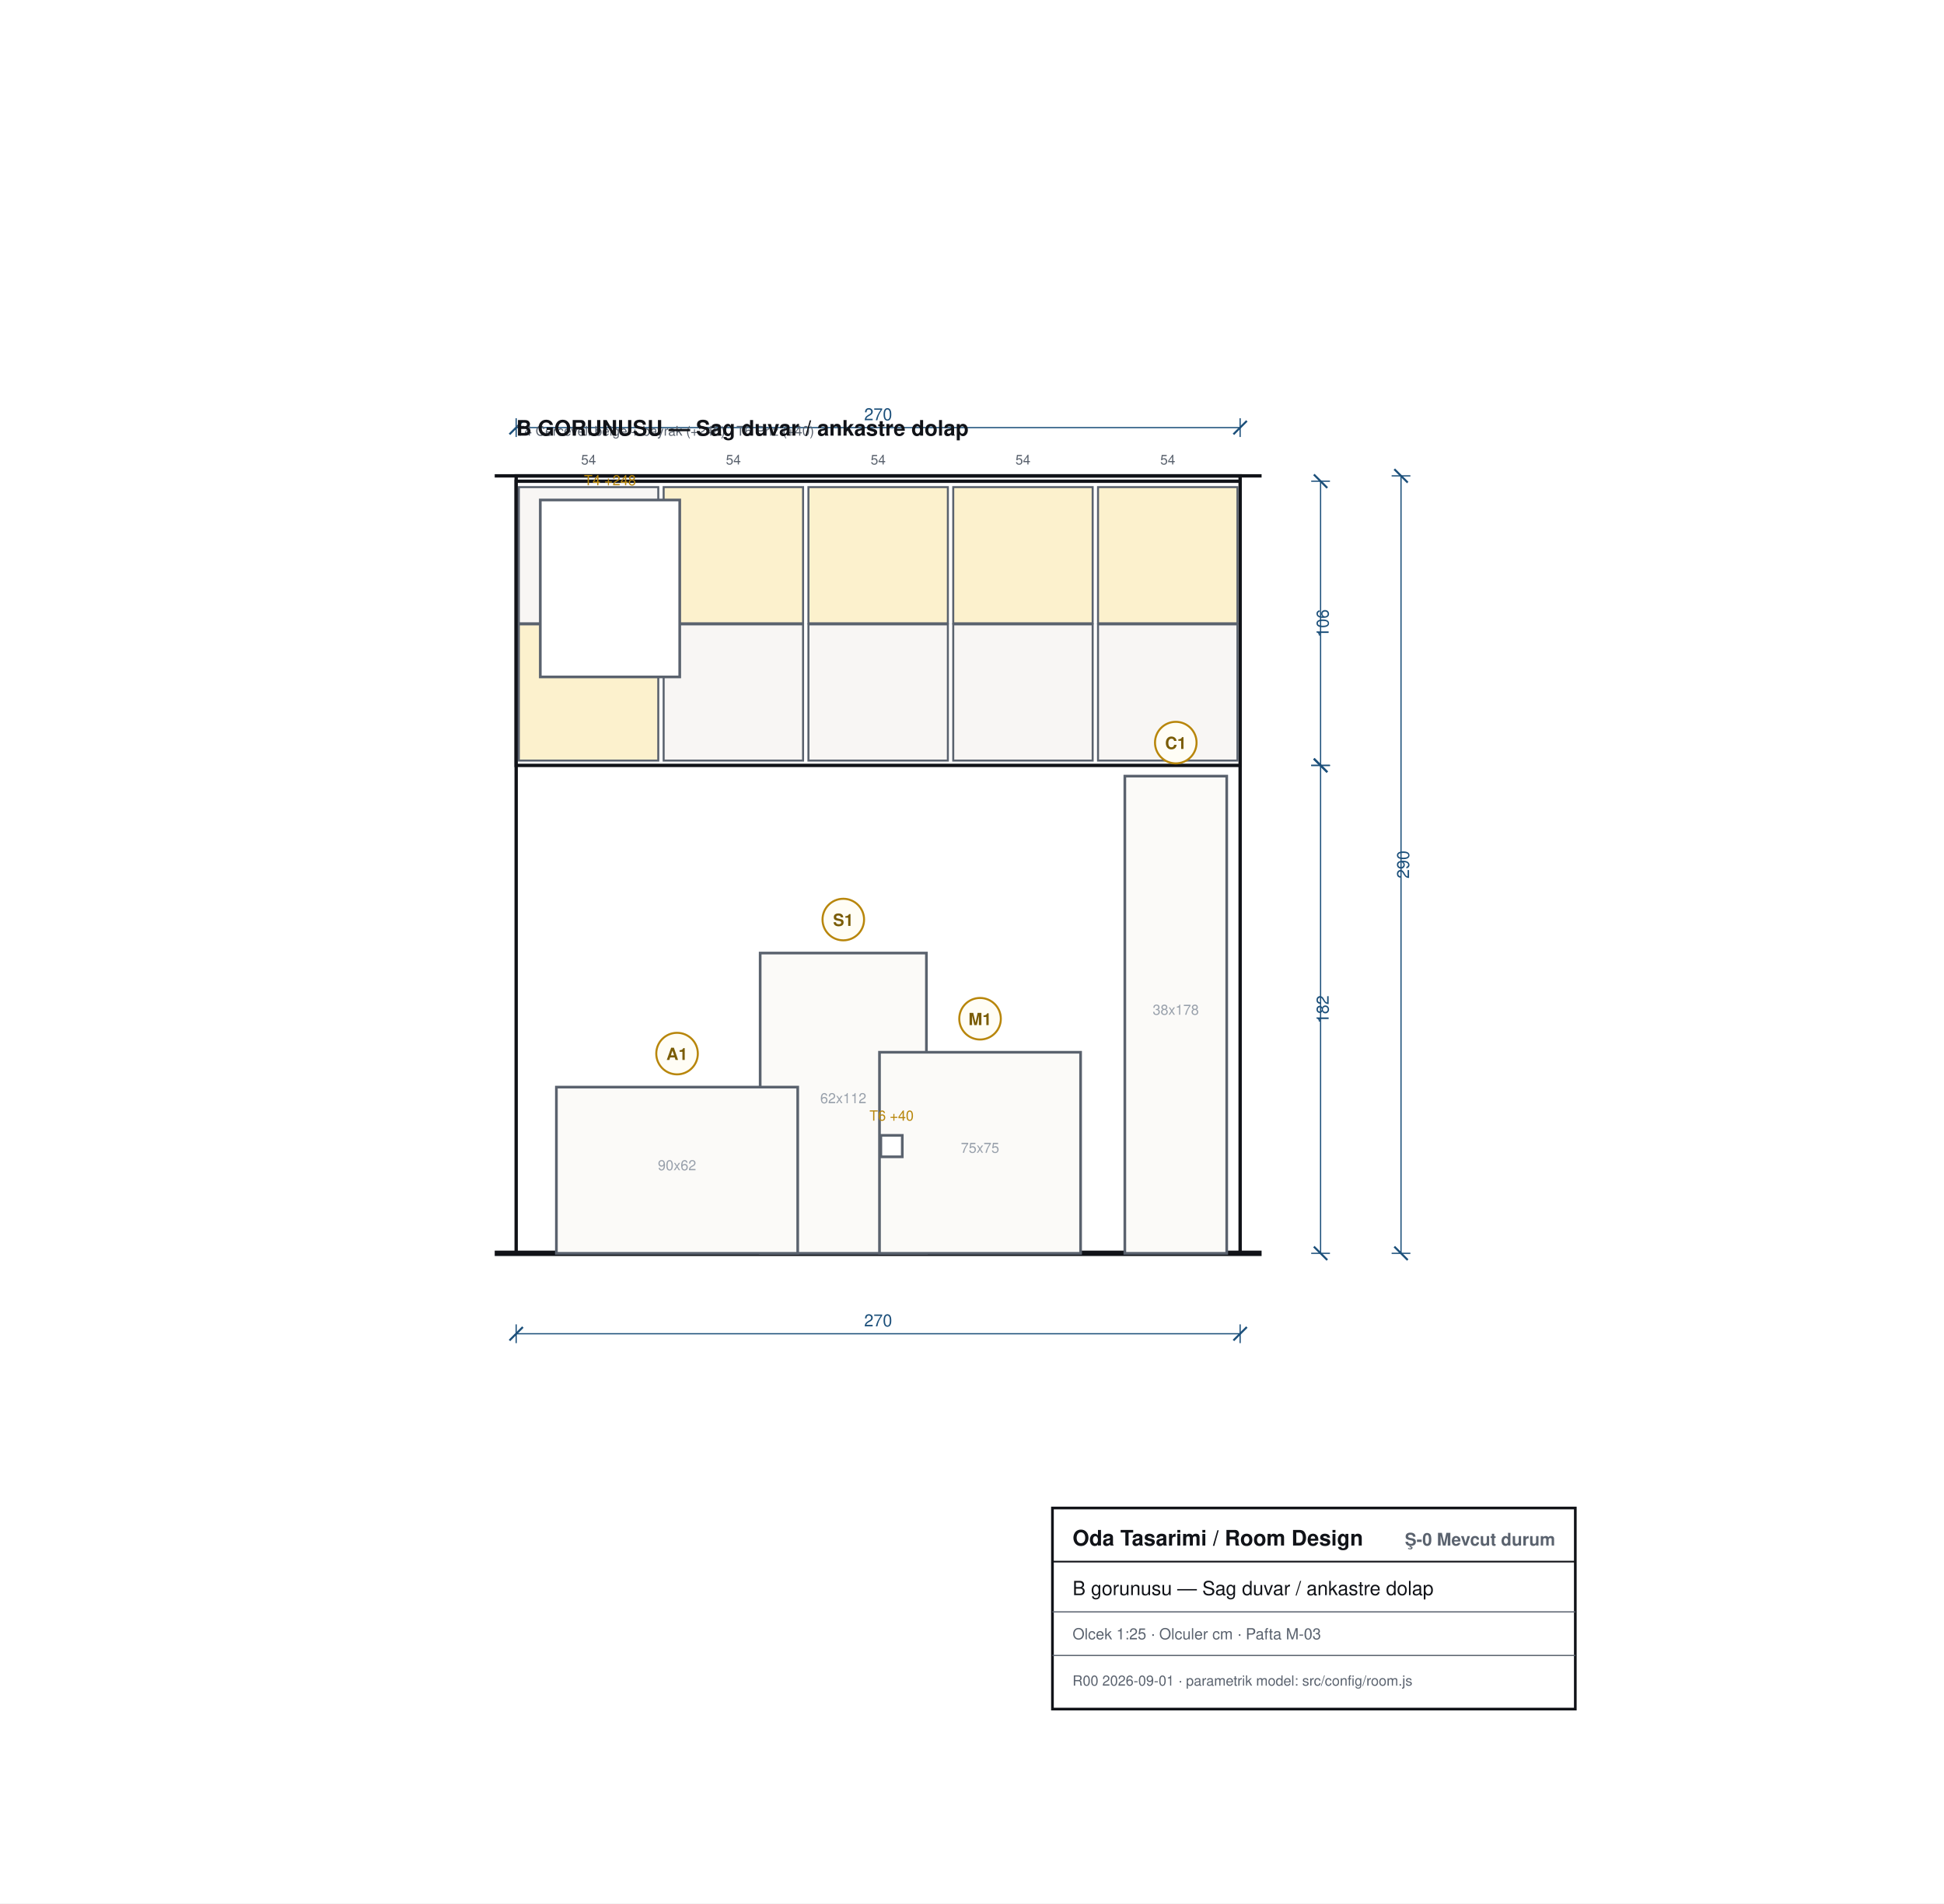
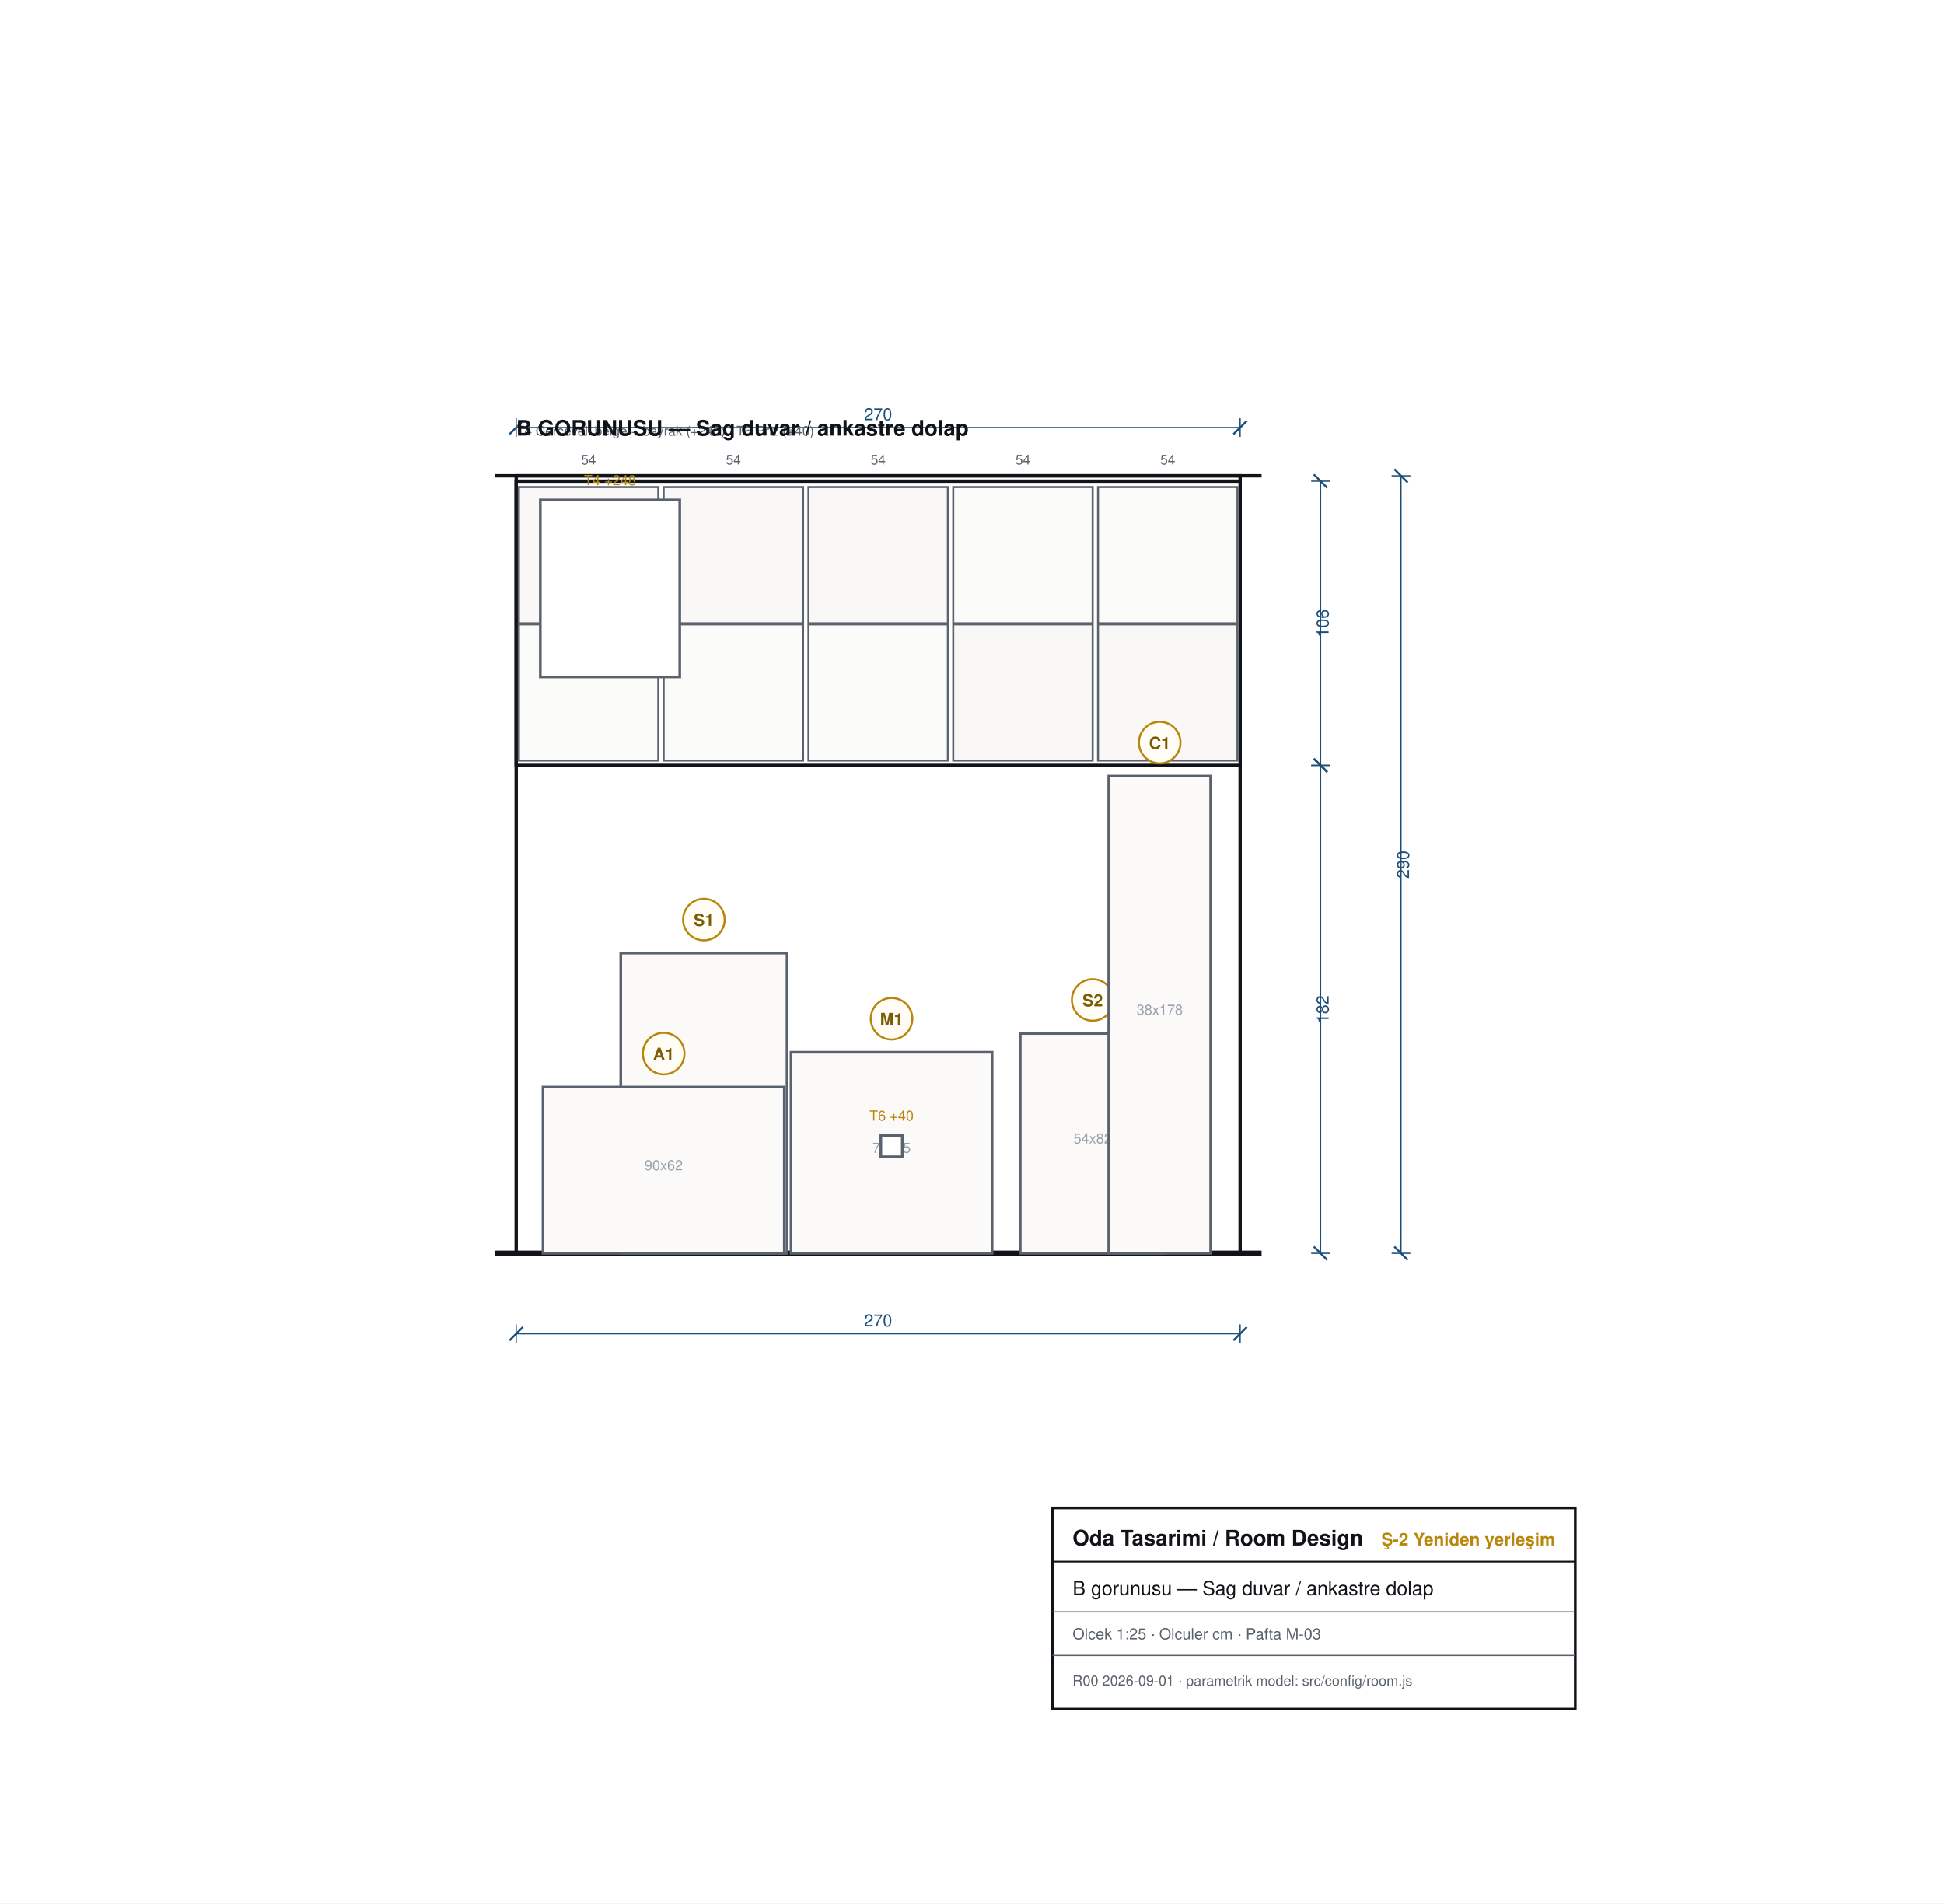
<svg xmlns="http://www.w3.org/2000/svg" width="290mm" height="284mm" viewBox="0 0 290 284" font-family="Helvetica,Arial,sans-serif">
  <rect width="290" height="284" fill="#ffffff" />
  <rect x="77.00" y="71.00" width="108.00" height="116.00" fill="#ffffff" stroke="#111318" stroke-width="0.5" />
  <line x1="73.80" y1="187.00" x2="188.20" y2="187.00" stroke="#111318" stroke-width="0.8" />
  <line x1="73.80" y1="71.00" x2="188.20" y2="71.00" stroke="#111318" stroke-width="0.5" />
  <rect x="77.00" y="71.80" width="108.00" height="42.40" fill="#ffffff" stroke="#111318" stroke-width="0.5" />
-   <rect x="77.40" y="93.16" width="20.80" height="20.32" fill="#fcf1cd" stroke="#5a626e" stroke-width="0.3" />
-   <rect x="77.40" y="72.68" width="20.80" height="20.32" fill="#f8f6f4" stroke="#5a626e" stroke-width="0.3" />
+   <rect x="77.40" y="93.16" width="20.80" height="20.32" fill="#fbfbf9" stroke="#5a626e" stroke-width="0.3" />
+   <rect x="77.40" y="72.68" width="20.80" height="20.32" fill="#faf8f6" stroke="#5a626e" stroke-width="0.3" />
  <text x="87.80" y="69.30" font-size="2" fill="#5a626e" text-anchor="middle">54</text>
-   <rect x="99.00" y="93.16" width="20.80" height="20.32" fill="#f8f6f4" stroke="#5a626e" stroke-width="0.3" />
-   <rect x="99.00" y="72.68" width="20.80" height="20.32" fill="#fcf1cd" stroke="#5a626e" stroke-width="0.3" />
+   <rect x="99.00" y="93.16" width="20.80" height="20.32" fill="#fbfbf9" stroke="#5a626e" stroke-width="0.3" />
+   <rect x="99.00" y="72.68" width="20.80" height="20.32" fill="#faf8f6" stroke="#5a626e" stroke-width="0.3" />
  <text x="109.40" y="69.30" font-size="2" fill="#5a626e" text-anchor="middle">54</text>
-   <rect x="120.60" y="93.16" width="20.80" height="20.32" fill="#f8f6f4" stroke="#5a626e" stroke-width="0.3" />
-   <rect x="120.60" y="72.68" width="20.80" height="20.32" fill="#fcf1cd" stroke="#5a626e" stroke-width="0.3" />
+   <rect x="120.60" y="93.16" width="20.80" height="20.32" fill="#fbfbf9" stroke="#5a626e" stroke-width="0.3" />
+   <rect x="120.60" y="72.68" width="20.80" height="20.32" fill="#faf8f6" stroke="#5a626e" stroke-width="0.3" />
  <text x="131.00" y="69.30" font-size="2" fill="#5a626e" text-anchor="middle">54</text>
-   <rect x="142.20" y="93.16" width="20.80" height="20.32" fill="#f8f6f4" stroke="#5a626e" stroke-width="0.3" />
-   <rect x="142.20" y="72.68" width="20.80" height="20.32" fill="#fcf1cd" stroke="#5a626e" stroke-width="0.3" />
+   <rect x="142.20" y="93.16" width="20.80" height="20.32" fill="#faf8f6" stroke="#5a626e" stroke-width="0.3" />
+   <rect x="142.20" y="72.68" width="20.80" height="20.32" fill="#fbfbf9" stroke="#5a626e" stroke-width="0.3" />
  <text x="152.60" y="69.30" font-size="2" fill="#5a626e" text-anchor="middle">54</text>
-   <rect x="163.80" y="93.16" width="20.80" height="20.32" fill="#f8f6f4" stroke="#5a626e" stroke-width="0.3" />
-   <rect x="163.80" y="72.68" width="20.80" height="20.32" fill="#fcf1cd" stroke="#5a626e" stroke-width="0.3" />
+   <rect x="163.80" y="93.16" width="20.80" height="20.32" fill="#faf8f6" stroke="#5a626e" stroke-width="0.3" />
+   <rect x="163.80" y="72.68" width="20.80" height="20.32" fill="#fbfbf9" stroke="#5a626e" stroke-width="0.3" />
  <text x="174.20" y="69.30" font-size="2" fill="#5a626e" text-anchor="middle">54</text>
  <line x1="77.00" y1="62.40" x2="77.00" y2="65.20" stroke="#1b4f7a" stroke-width="0.18" />
  <line x1="185.00" y1="62.40" x2="185.00" y2="65.20" stroke="#1b4f7a" stroke-width="0.18" />
  <line x1="77.00" y1="63.80" x2="185.00" y2="63.80" stroke="#1b4f7a" stroke-width="0.18" />
  <line x1="76.00" y1="64.80" x2="78.00" y2="62.80" stroke="#1b4f7a" stroke-width="0.3" />
  <line x1="184.00" y1="64.80" x2="186.00" y2="62.80" stroke="#1b4f7a" stroke-width="0.3" />
  <text x="131.00" y="62.70" font-size="2.5" fill="#1b4f7a" text-anchor="middle">270</text>
  <line x1="198.40" y1="71.80" x2="195.60" y2="71.80" stroke="#1b4f7a" stroke-width="0.18" />
  <line x1="198.40" y1="114.20" x2="195.60" y2="114.20" stroke="#1b4f7a" stroke-width="0.18" />
  <line x1="197.00" y1="71.80" x2="197.00" y2="114.20" stroke="#1b4f7a" stroke-width="0.18" />
  <line x1="196.00" y1="70.80" x2="198.00" y2="72.80" stroke="#1b4f7a" stroke-width="0.3" />
  <line x1="196.00" y1="113.20" x2="198.00" y2="115.20" stroke="#1b4f7a" stroke-width="0.3" />
  <text x="198.20" y="93.00" font-size="2.5" fill="#1b4f7a" text-anchor="middle" transform="rotate(-90 198.20 93.00)">106</text>
  <line x1="198.40" y1="114.20" x2="195.60" y2="114.20" stroke="#1b4f7a" stroke-width="0.18" />
  <line x1="198.40" y1="187.00" x2="195.60" y2="187.00" stroke="#1b4f7a" stroke-width="0.18" />
  <line x1="197.00" y1="114.20" x2="197.00" y2="187.00" stroke="#1b4f7a" stroke-width="0.18" />
  <line x1="196.00" y1="113.20" x2="198.00" y2="115.20" stroke="#1b4f7a" stroke-width="0.3" />
  <line x1="196.00" y1="186.00" x2="198.00" y2="188.00" stroke="#1b4f7a" stroke-width="0.3" />
  <text x="198.20" y="150.60" font-size="2.5" fill="#1b4f7a" text-anchor="middle" transform="rotate(-90 198.20 150.60)">182</text>
  <line x1="210.40" y1="71.00" x2="207.60" y2="71.00" stroke="#1b4f7a" stroke-width="0.18" />
  <line x1="210.40" y1="187.00" x2="207.60" y2="187.00" stroke="#1b4f7a" stroke-width="0.18" />
  <line x1="209.00" y1="71.00" x2="209.00" y2="187.00" stroke="#1b4f7a" stroke-width="0.18" />
  <line x1="208.00" y1="70.00" x2="210.00" y2="72.00" stroke="#1b4f7a" stroke-width="0.3" />
  <line x1="208.00" y1="186.00" x2="210.00" y2="188.00" stroke="#1b4f7a" stroke-width="0.3" />
  <text x="210.20" y="129.00" font-size="2.5" fill="#1b4f7a" text-anchor="middle" transform="rotate(-90 210.20 129.00)">290</text>
  <line x1="77.00" y1="197.60" x2="77.00" y2="200.40" stroke="#1b4f7a" stroke-width="0.18" />
  <line x1="185.00" y1="197.60" x2="185.00" y2="200.40" stroke="#1b4f7a" stroke-width="0.18" />
  <line x1="77.00" y1="199.00" x2="185.00" y2="199.00" stroke="#1b4f7a" stroke-width="0.18" />
  <line x1="76.00" y1="200.00" x2="78.00" y2="198.00" stroke="#1b4f7a" stroke-width="0.3" />
  <line x1="184.00" y1="200.00" x2="186.00" y2="198.00" stroke="#1b4f7a" stroke-width="0.3" />
  <text x="131.00" y="197.90" font-size="2.5" fill="#1b4f7a" text-anchor="middle">270</text>
-   <rect x="167.80" y="115.80" width="15.20" height="71.20" fill="#fbfaf8" stroke="#5a626e" stroke-width="0.4" />
-   <circle cx="175.40" cy="110.80" r="3.10" fill="#fffdf5" stroke="#b8860b" stroke-width="0.3" />
-   <text x="175.40" y="111.75" font-size="2.5" fill="#7a5c05" text-anchor="middle" font-weight="700">C1</text>
-   <text x="175.40" y="151.40" font-size="2.1" fill="#98a0ab" text-anchor="middle">38x178</text>
-   <rect x="113.40" y="142.20" width="24.80" height="44.80" fill="#fbfaf8" stroke="#5a626e" stroke-width="0.4" />
-   <circle cx="125.80" cy="137.20" r="3.10" fill="#fffdf5" stroke="#b8860b" stroke-width="0.3" />
-   <text x="125.80" y="138.15" font-size="2.5" fill="#7a5c05" text-anchor="middle" font-weight="700">S1</text>
-   <text x="125.80" y="164.60" font-size="2.1" fill="#98a0ab" text-anchor="middle">62x112</text>
-   <rect x="131.20" y="157.00" width="30.00" height="30.00" fill="#fbfaf8" stroke="#5a626e" stroke-width="0.4" />
-   <circle cx="146.20" cy="152.00" r="3.10" fill="#fffdf5" stroke="#b8860b" stroke-width="0.3" />
-   <text x="146.20" y="152.95" font-size="2.5" fill="#7a5c05" text-anchor="middle" font-weight="700">M1</text>
-   <text x="146.20" y="172.00" font-size="2.1" fill="#98a0ab" text-anchor="middle">75x75</text>
-   <rect x="83.00" y="162.20" width="36.00" height="24.80" fill="#fbfaf8" stroke="#5a626e" stroke-width="0.4" />
-   <circle cx="101.00" cy="157.20" r="3.10" fill="#fffdf5" stroke="#b8860b" stroke-width="0.3" />
-   <text x="101.00" y="158.15" font-size="2.5" fill="#7a5c05" text-anchor="middle" font-weight="700">A1</text>
-   <text x="101.00" y="174.60" font-size="2.1" fill="#98a0ab" text-anchor="middle">90x62</text>
+   <rect x="152.20" y="154.20" width="21.60" height="32.80" fill="#fbfaf8" stroke="#5a626e" stroke-width="0.4" />
+   <circle cx="163.00" cy="149.20" r="3.10" fill="#fffdf5" stroke="#b8860b" stroke-width="0.3" />
+   <text x="163.00" y="150.15" font-size="2.5" fill="#7a5c05" text-anchor="middle" font-weight="700">S2</text>
+   <text x="163.00" y="170.60" font-size="2.1" fill="#98a0ab" text-anchor="middle">54x82</text>
+   <rect x="92.60" y="142.20" width="24.80" height="44.80" fill="#fbfaf8" stroke="#5a626e" stroke-width="0.4" />
+   <circle cx="105.00" cy="137.20" r="3.10" fill="#fffdf5" stroke="#b8860b" stroke-width="0.3" />
+   <text x="105.00" y="138.15" font-size="2.5" fill="#7a5c05" text-anchor="middle" font-weight="700">S1</text>
+   <text x="105.00" y="164.60" font-size="2.1" fill="#98a0ab" text-anchor="middle">62x112</text>
+   <rect x="118.00" y="157.00" width="30.00" height="30.00" fill="#fbfaf8" stroke="#5a626e" stroke-width="0.4" />
+   <circle cx="133.00" cy="152.00" r="3.10" fill="#fffdf5" stroke="#b8860b" stroke-width="0.3" />
+   <text x="133.00" y="152.95" font-size="2.5" fill="#7a5c05" text-anchor="middle" font-weight="700">M1</text>
+   <text x="133.00" y="172.00" font-size="2.1" fill="#98a0ab" text-anchor="middle">75x75</text>
+   <rect x="165.40" y="115.80" width="15.20" height="71.20" fill="#fbfaf8" stroke="#5a626e" stroke-width="0.4" />
+   <circle cx="173.00" cy="110.80" r="3.10" fill="#fffdf5" stroke="#b8860b" stroke-width="0.3" />
+   <text x="173.00" y="111.75" font-size="2.5" fill="#7a5c05" text-anchor="middle" font-weight="700">C1</text>
+   <text x="173.00" y="151.40" font-size="2.1" fill="#98a0ab" text-anchor="middle">38x178</text>
+   <rect x="81.00" y="162.20" width="36.00" height="24.80" fill="#fbfaf8" stroke="#5a626e" stroke-width="0.4" />
+   <circle cx="99.00" cy="157.20" r="3.10" fill="#fffdf5" stroke="#b8860b" stroke-width="0.3" />
+   <text x="99.00" y="158.15" font-size="2.5" fill="#7a5c05" text-anchor="middle" font-weight="700">A1</text>
+   <text x="99.00" y="174.60" font-size="2.1" fill="#98a0ab" text-anchor="middle">90x62</text>
  <rect x="80.60" y="74.60" width="20.80" height="26.40" fill="#ffffff" stroke="#5a626e" stroke-width="0.4" />
  <text x="91.00" y="72.40" font-size="2.1" fill="#b8860b" text-anchor="middle">T4  +248</text>
  <rect x="131.40" y="169.40" width="3.20" height="3.20" fill="#ffffff" stroke="#5a626e" stroke-width="0.4" />
  <text x="133.00" y="167.20" font-size="2.1" fill="#b8860b" text-anchor="middle">T6  +40</text>
  <text x="77.00" y="65.00" font-size="2" fill="#5a626e" text-anchor="start">T4 Cerceveli belge + bayrak (+248)   ·   T6 Priz (+40)</text>
  <text x="77.00" y="65.00" font-size="3.2" fill="#111318" text-anchor="start" font-weight="700">B GORUNUSU — Sag duvar / ankastre dolap</text>
  <rect x="157.00" y="225.00" width="78.00" height="30.00" fill="#ffffff" stroke="#111318" stroke-width="0.4" />
  <line x1="157.00" y1="233.00" x2="235.00" y2="233.00" stroke="#111318" stroke-width="0.25" />
  <line x1="157.00" y1="240.50" x2="235.00" y2="240.50" stroke="#5a626e" stroke-width="0.18" />
  <line x1="157.00" y1="247.00" x2="235.00" y2="247.00" stroke="#5a626e" stroke-width="0.18" />
  <text x="160.00" y="230.60" font-size="3.2" fill="#111318" text-anchor="start" font-weight="700">Oda Tasarimi / Room Design</text>
  <text x="160.00" y="238.00" font-size="2.9" fill="#111318" text-anchor="start">B gorunusu — Sag duvar / ankastre dolap</text>
  <text x="160.00" y="244.60" font-size="2.3" fill="#5a626e" text-anchor="start">Olcek 1:25  ·  Olculer cm  ·  Pafta M-03</text>
-   <text x="232.00" y="230.60" font-size="2.6" fill="#5a626e" text-anchor="end" font-weight="700">Ş-0 Mevcut durum</text>
+   <text x="232.00" y="230.60" font-size="2.6" fill="#b8860b" text-anchor="end" font-weight="700">Ş-2 Yeniden yerleşim</text>
  <text x="160.00" y="251.50" font-size="2.1" fill="#5a626e" text-anchor="start">R00  2026-09-01  ·  parametrik model: src/config/room.js</text>
</svg>
